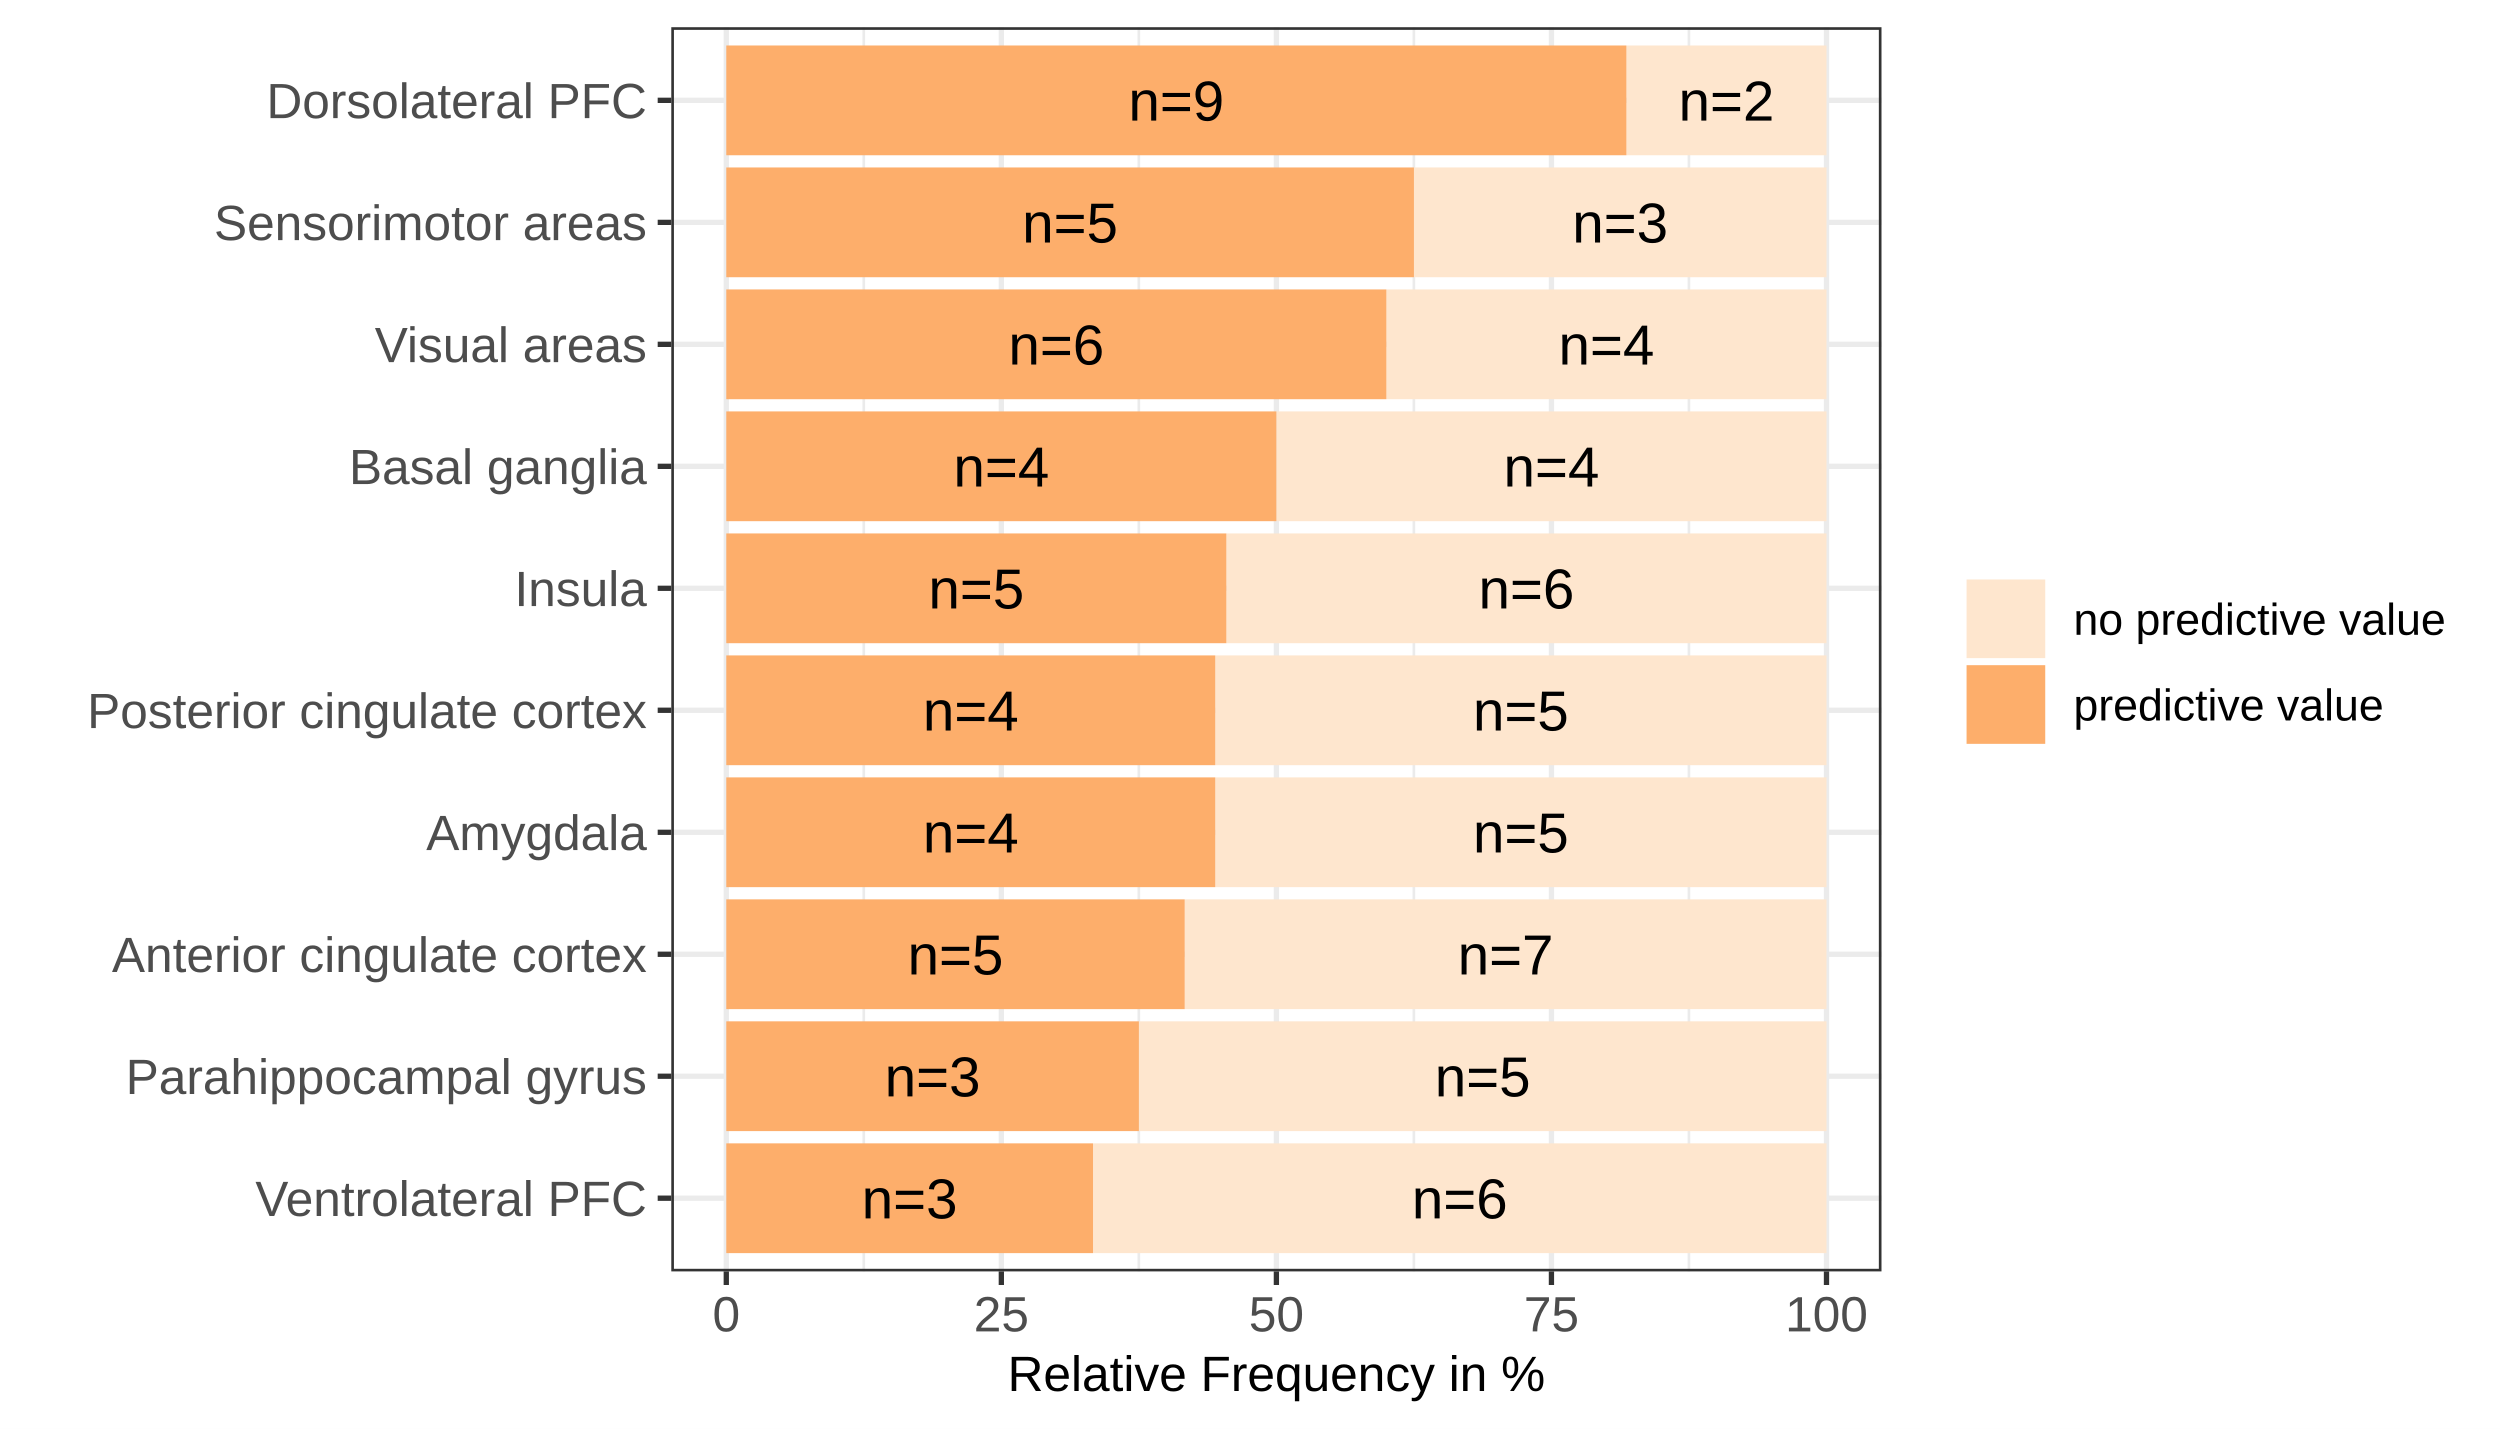
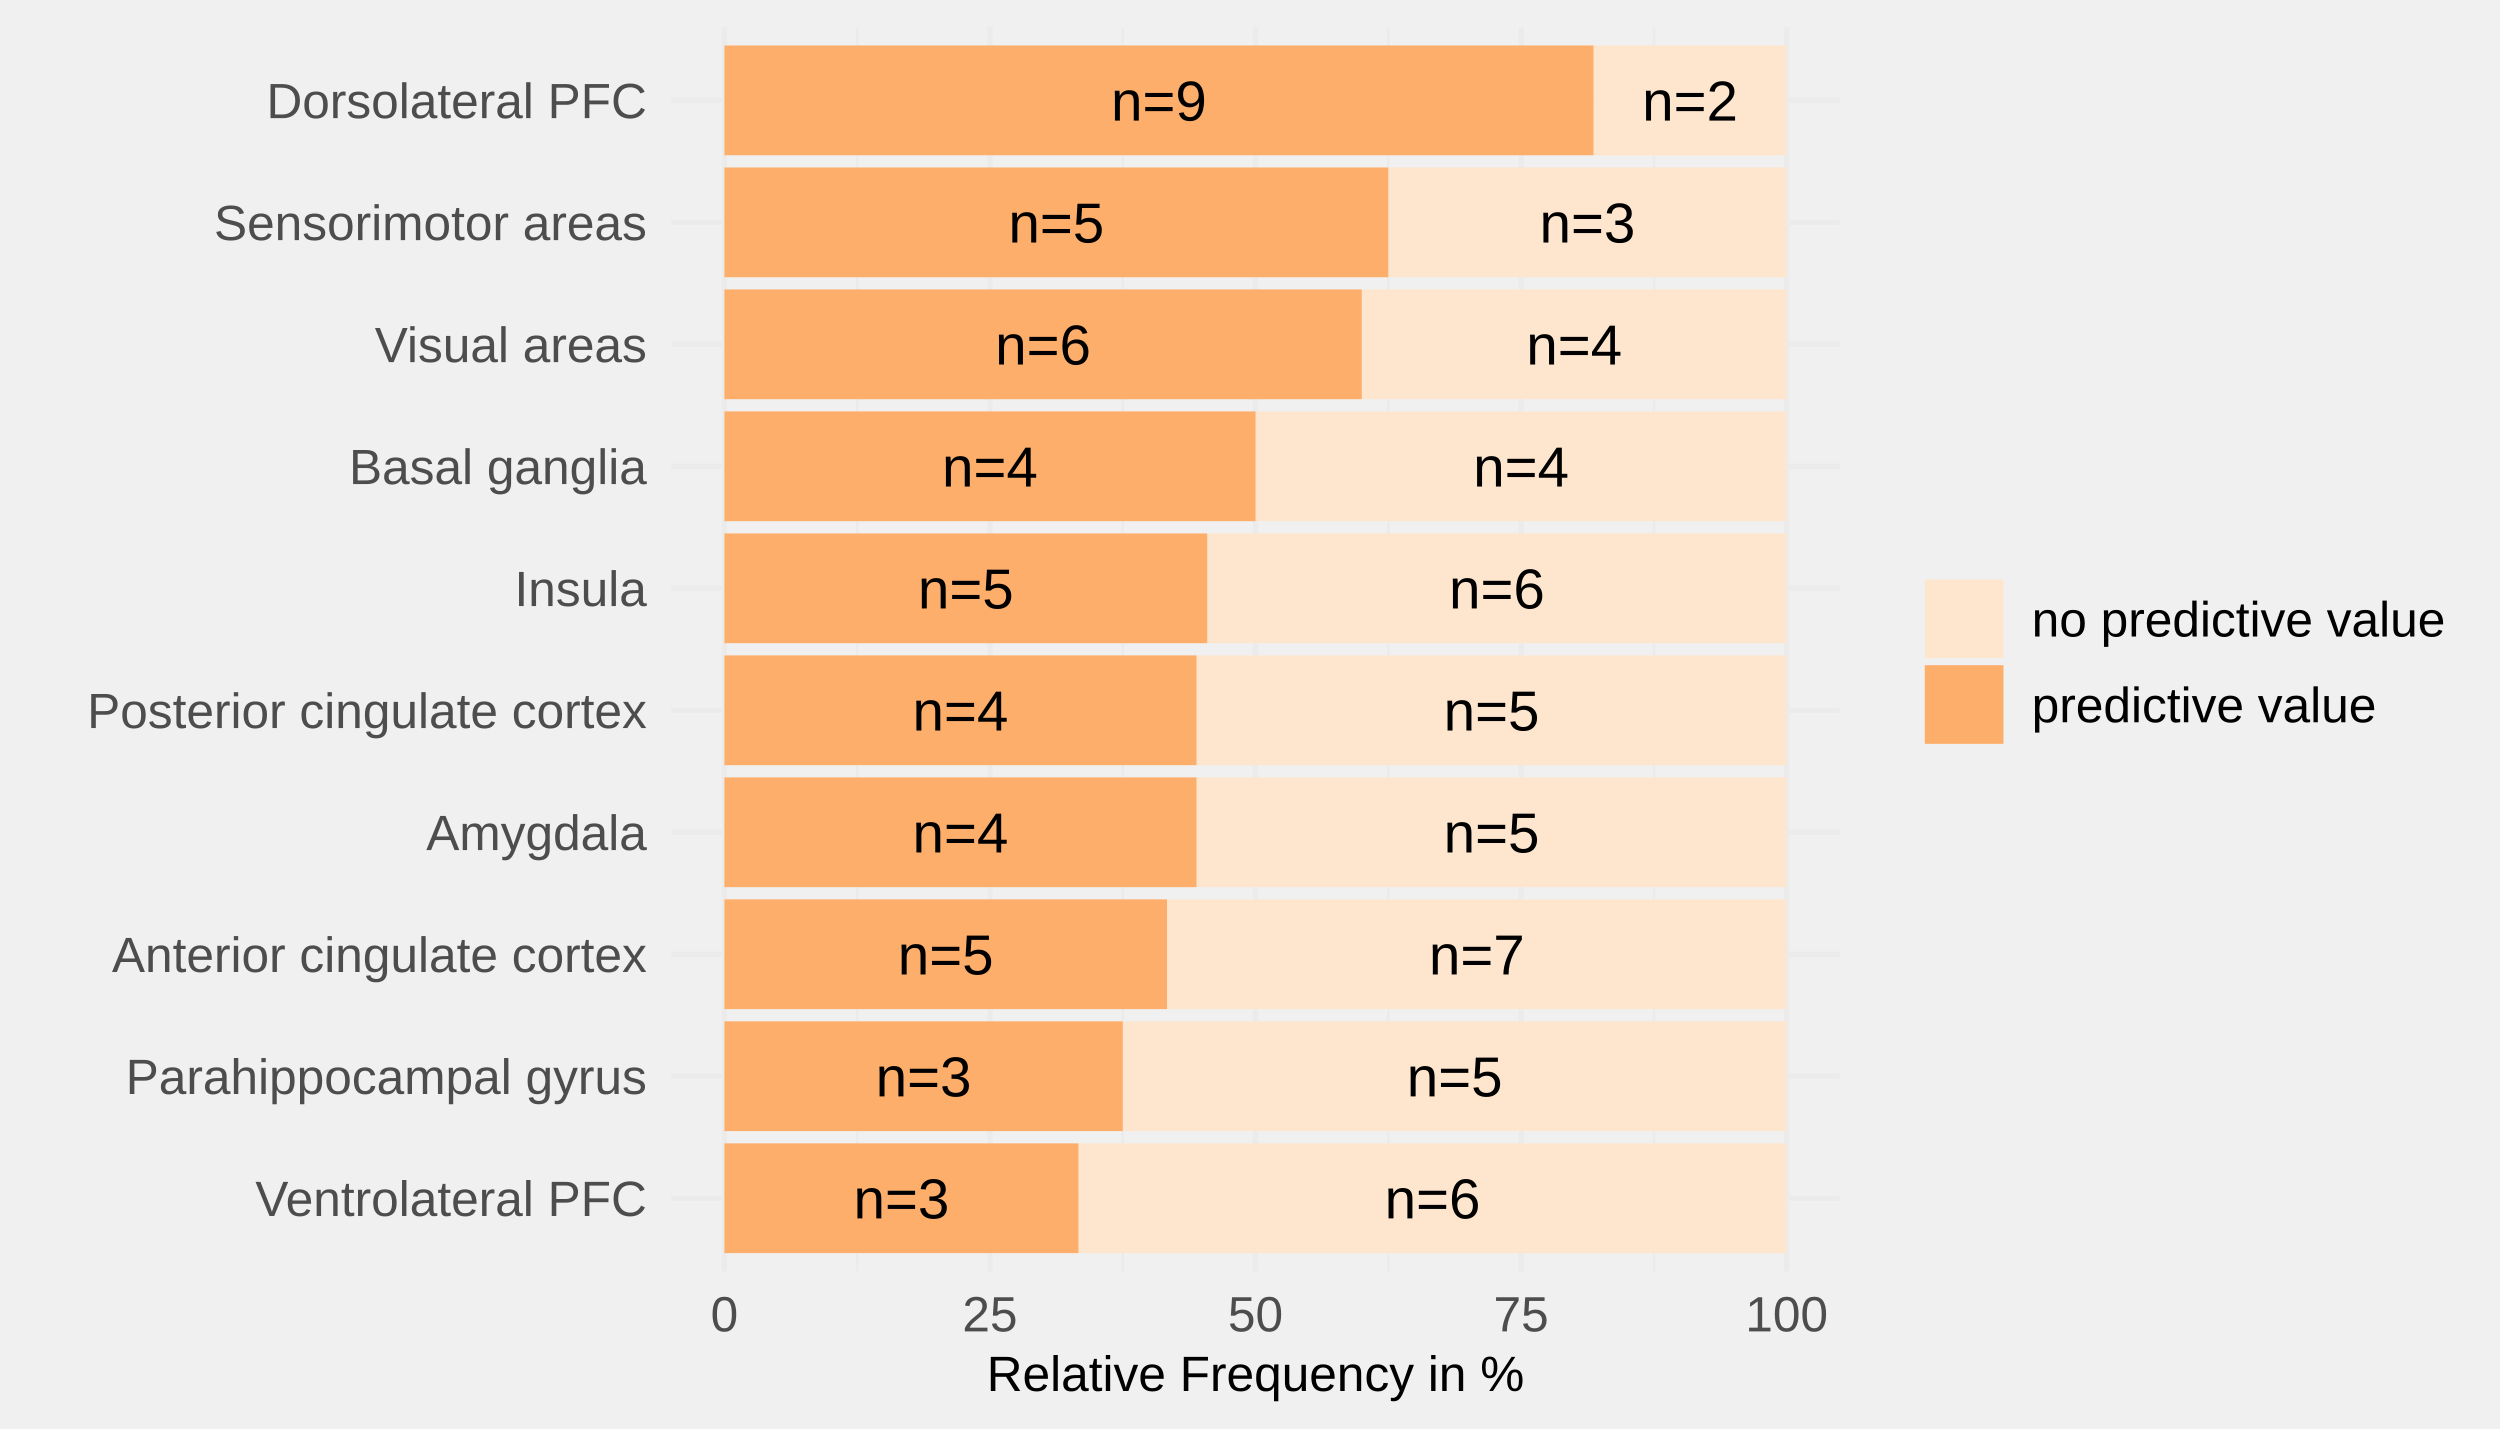
<svg xmlns="http://www.w3.org/2000/svg" class="svglite" width="504.00pt" height="288.00pt" viewBox="0 0 504.00 288.00">
  <defs>
    <style type="text/css">
    .svglite line, .svglite polyline, .svglite polygon, .svglite path, .svglite rect, .svglite circle {
      fill: none;
      stroke: #000000;
      stroke-linecap: round;
      stroke-linejoin: round;
      stroke-miterlimit: 10.00;
    }
    .svglite text {
      white-space: pre;
    }
  </style>
  </defs>
-   <rect width="100%" height="100%" style="stroke: none; fill: #FFFFFF;" />
+   <rect width="100%" height="100%" style="stroke: none; fill: none;" />
  <defs>
    <clipPath id="cpMC4wMHw1MDQuMDB8MC4wMHwyODguMDA=">
      <rect x="0.00" y="0.00" width="504.00" height="288.00" />
    </clipPath>
  </defs>
  <g clip-path="url(#cpMC4wMHw1MDQuMDB8MC4wMHwyODguMDA=)">
-     <rect x="0.00" y="0.00" width="504.00" height="288.00" style="stroke-width: 1.07; stroke: #FFFFFF; fill: #FFFFFF;" />
-   </g>
+ </g>
  <defs>
-     <clipPath id="cpMTM1LjMzfDM3OS4zMXw1LjQ4fDI1Ni4zMg==">
-       <rect x="135.33" y="5.48" width="243.98" height="250.84" />
+     <clipPath id="cpMTM1LjMzfDM3MC44OXw1LjQ4fDI1Ni4zMg==">
+       <rect x="135.33" y="5.48" width="235.57" height="250.84" />
    </clipPath>
  </defs>
-   <g clip-path="url(#cpMTM1LjMzfDM3OS4zMXw1LjQ4fDI1Ni4zMg==)">
-     <rect x="135.33" y="5.48" width="243.98" height="250.84" style="stroke-width: 1.07; stroke: none; fill: #FFFFFF;" />
-     <polyline points="174.14,256.32 174.14,5.48 " style="stroke-width: 0.53; stroke: #EBEBEB; stroke-linecap: butt;" />
-     <polyline points="229.59,256.32 229.59,5.48 " style="stroke-width: 0.53; stroke: #EBEBEB; stroke-linecap: butt;" />
-     <polyline points="285.04,256.32 285.04,5.48 " style="stroke-width: 0.53; stroke: #EBEBEB; stroke-linecap: butt;" />
-     <polyline points="340.49,256.32 340.49,5.48 " style="stroke-width: 0.53; stroke: #EBEBEB; stroke-linecap: butt;" />
-     <polyline points="135.33,241.56 379.31,241.56 " style="stroke-width: 1.07; stroke: #EBEBEB; stroke-linecap: butt;" />
-     <polyline points="135.33,216.97 379.31,216.97 " style="stroke-width: 1.07; stroke: #EBEBEB; stroke-linecap: butt;" />
-     <polyline points="135.33,192.38 379.31,192.38 " style="stroke-width: 1.07; stroke: #EBEBEB; stroke-linecap: butt;" />
-     <polyline points="135.33,167.79 379.31,167.79 " style="stroke-width: 1.07; stroke: #EBEBEB; stroke-linecap: butt;" />
-     <polyline points="135.33,143.19 379.31,143.19 " style="stroke-width: 1.07; stroke: #EBEBEB; stroke-linecap: butt;" />
-     <polyline points="135.33,118.60 379.31,118.60 " style="stroke-width: 1.07; stroke: #EBEBEB; stroke-linecap: butt;" />
-     <polyline points="135.33,94.01 379.31,94.01 " style="stroke-width: 1.07; stroke: #EBEBEB; stroke-linecap: butt;" />
-     <polyline points="135.33,69.42 379.31,69.42 " style="stroke-width: 1.07; stroke: #EBEBEB; stroke-linecap: butt;" />
-     <polyline points="135.33,44.83 379.31,44.83 " style="stroke-width: 1.07; stroke: #EBEBEB; stroke-linecap: butt;" />
-     <polyline points="135.33,20.23 379.31,20.23 " style="stroke-width: 1.07; stroke: #EBEBEB; stroke-linecap: butt;" />
-     <polyline points="146.42,256.32 146.42,5.48 " style="stroke-width: 1.07; stroke: #EBEBEB; stroke-linecap: butt;" />
-     <polyline points="201.87,256.32 201.87,5.48 " style="stroke-width: 1.07; stroke: #EBEBEB; stroke-linecap: butt;" />
-     <polyline points="257.32,256.32 257.32,5.48 " style="stroke-width: 1.07; stroke: #EBEBEB; stroke-linecap: butt;" />
-     <polyline points="312.77,256.32 312.77,5.48 " style="stroke-width: 1.07; stroke: #EBEBEB; stroke-linecap: butt;" />
-     <polyline points="368.22,256.32 368.22,5.48 " style="stroke-width: 1.07; stroke: #EBEBEB; stroke-linecap: butt;" />
-     <rect x="220.35" y="230.50" width="147.87" height="22.13" style="stroke-width: 1.07; stroke: none; stroke-linecap: butt; stroke-linejoin: miter; fill: #FEE6CE;" />
-     <rect x="146.42" y="230.50" width="73.93" height="22.13" style="stroke-width: 1.07; stroke: none; stroke-linecap: butt; stroke-linejoin: miter; fill: #FDAE6B;" />
-     <rect x="229.59" y="205.90" width="138.63" height="22.13" style="stroke-width: 1.07; stroke: none; stroke-linecap: butt; stroke-linejoin: miter; fill: #FEE6CE;" />
-     <rect x="146.42" y="205.90" width="83.18" height="22.13" style="stroke-width: 1.07; stroke: none; stroke-linecap: butt; stroke-linejoin: miter; fill: #FDAE6B;" />
-     <rect x="238.84" y="181.31" width="129.38" height="22.13" style="stroke-width: 1.07; stroke: none; stroke-linecap: butt; stroke-linejoin: miter; fill: #FEE6CE;" />
-     <rect x="146.42" y="181.31" width="92.42" height="22.13" style="stroke-width: 1.07; stroke: none; stroke-linecap: butt; stroke-linejoin: miter; fill: #FDAE6B;" />
-     <rect x="245.00" y="156.72" width="123.22" height="22.13" style="stroke-width: 1.07; stroke: none; stroke-linecap: butt; stroke-linejoin: miter; fill: #FEE6CE;" />
-     <rect x="146.42" y="156.72" width="98.58" height="22.13" style="stroke-width: 1.07; stroke: none; stroke-linecap: butt; stroke-linejoin: miter; fill: #FDAE6B;" />
-     <rect x="245.00" y="132.13" width="123.22" height="22.13" style="stroke-width: 1.07; stroke: none; stroke-linecap: butt; stroke-linejoin: miter; fill: #FEE6CE;" />
-     <rect x="146.42" y="132.13" width="98.58" height="22.13" style="stroke-width: 1.07; stroke: none; stroke-linecap: butt; stroke-linejoin: miter; fill: #FDAE6B;" />
-     <rect x="247.24" y="107.54" width="120.98" height="22.13" style="stroke-width: 1.07; stroke: none; stroke-linecap: butt; stroke-linejoin: miter; fill: #FEE6CE;" />
-     <rect x="146.42" y="107.54" width="100.82" height="22.13" style="stroke-width: 1.07; stroke: none; stroke-linecap: butt; stroke-linejoin: miter; fill: #FDAE6B;" />
-     <rect x="257.32" y="82.94" width="110.90" height="22.13" style="stroke-width: 1.07; stroke: none; stroke-linecap: butt; stroke-linejoin: miter; fill: #FEE6CE;" />
-     <rect x="146.42" y="82.94" width="110.90" height="22.13" style="stroke-width: 1.07; stroke: none; stroke-linecap: butt; stroke-linejoin: miter; fill: #FDAE6B;" />
-     <rect x="279.50" y="58.35" width="88.72" height="22.13" style="stroke-width: 1.07; stroke: none; stroke-linecap: butt; stroke-linejoin: miter; fill: #FEE6CE;" />
-     <rect x="146.42" y="58.35" width="133.08" height="22.13" style="stroke-width: 1.07; stroke: none; stroke-linecap: butt; stroke-linejoin: miter; fill: #FDAE6B;" />
-     <rect x="285.04" y="33.76" width="83.18" height="22.13" style="stroke-width: 1.07; stroke: none; stroke-linecap: butt; stroke-linejoin: miter; fill: #FEE6CE;" />
-     <rect x="146.42" y="33.76" width="138.63" height="22.13" style="stroke-width: 1.07; stroke: none; stroke-linecap: butt; stroke-linejoin: miter; fill: #FDAE6B;" />
-     <rect x="327.89" y="9.17" width="40.33" height="22.13" style="stroke-width: 1.07; stroke: none; stroke-linecap: butt; stroke-linejoin: miter; fill: #FEE6CE;" />
-     <rect x="146.42" y="9.17" width="181.47" height="22.13" style="stroke-width: 1.07; stroke: none; stroke-linecap: butt; stroke-linejoin: miter; fill: #FDAE6B;" />
-     <text x="294.29" y="245.63" text-anchor="middle" style="font-size: 11.38px; font-family: &quot;Arial&quot;;" textLength="19.30px" lengthAdjust="spacingAndGlyphs">n=6</text>
-     <text x="183.38" y="245.63" text-anchor="middle" style="font-size: 11.38px; font-family: &quot;Arial&quot;;" textLength="19.30px" lengthAdjust="spacingAndGlyphs">n=3</text>
-     <text x="298.91" y="221.04" text-anchor="middle" style="font-size: 11.38px; font-family: &quot;Arial&quot;;" textLength="19.30px" lengthAdjust="spacingAndGlyphs">n=5</text>
-     <text x="188.01" y="221.04" text-anchor="middle" style="font-size: 11.38px; font-family: &quot;Arial&quot;;" textLength="19.30px" lengthAdjust="spacingAndGlyphs">n=3</text>
-     <text x="303.53" y="196.45" text-anchor="middle" style="font-size: 11.38px; font-family: &quot;Arial&quot;;" textLength="19.30px" lengthAdjust="spacingAndGlyphs">n=7</text>
-     <text x="192.63" y="196.45" text-anchor="middle" style="font-size: 11.38px; font-family: &quot;Arial&quot;;" textLength="19.30px" lengthAdjust="spacingAndGlyphs">n=5</text>
-     <text x="306.61" y="171.86" text-anchor="middle" style="font-size: 11.38px; font-family: &quot;Arial&quot;;" textLength="19.30px" lengthAdjust="spacingAndGlyphs">n=5</text>
-     <text x="195.71" y="171.86" text-anchor="middle" style="font-size: 11.38px; font-family: &quot;Arial&quot;;" textLength="19.30px" lengthAdjust="spacingAndGlyphs">n=4</text>
-     <text x="306.61" y="147.27" text-anchor="middle" style="font-size: 11.38px; font-family: &quot;Arial&quot;;" textLength="19.30px" lengthAdjust="spacingAndGlyphs">n=5</text>
-     <text x="195.71" y="147.27" text-anchor="middle" style="font-size: 11.38px; font-family: &quot;Arial&quot;;" textLength="19.30px" lengthAdjust="spacingAndGlyphs">n=4</text>
-     <text x="307.73" y="122.67" text-anchor="middle" style="font-size: 11.38px; font-family: &quot;Arial&quot;;" textLength="19.30px" lengthAdjust="spacingAndGlyphs">n=6</text>
-     <text x="196.83" y="122.67" text-anchor="middle" style="font-size: 11.38px; font-family: &quot;Arial&quot;;" textLength="19.30px" lengthAdjust="spacingAndGlyphs">n=5</text>
-     <text x="312.77" y="98.08" text-anchor="middle" style="font-size: 11.38px; font-family: &quot;Arial&quot;;" textLength="19.30px" lengthAdjust="spacingAndGlyphs">n=4</text>
-     <text x="201.87" y="98.08" text-anchor="middle" style="font-size: 11.38px; font-family: &quot;Arial&quot;;" textLength="19.30px" lengthAdjust="spacingAndGlyphs">n=4</text>
-     <text x="323.86" y="73.49" text-anchor="middle" style="font-size: 11.38px; font-family: &quot;Arial&quot;;" textLength="19.30px" lengthAdjust="spacingAndGlyphs">n=4</text>
-     <text x="212.96" y="73.49" text-anchor="middle" style="font-size: 11.38px; font-family: &quot;Arial&quot;;" textLength="19.30px" lengthAdjust="spacingAndGlyphs">n=6</text>
-     <text x="326.63" y="48.90" text-anchor="middle" style="font-size: 11.38px; font-family: &quot;Arial&quot;;" textLength="19.30px" lengthAdjust="spacingAndGlyphs">n=3</text>
-     <text x="215.73" y="48.90" text-anchor="middle" style="font-size: 11.38px; font-family: &quot;Arial&quot;;" textLength="19.30px" lengthAdjust="spacingAndGlyphs">n=5</text>
-     <text x="348.06" y="24.31" text-anchor="middle" style="font-size: 11.38px; font-family: &quot;Arial&quot;;" textLength="19.30px" lengthAdjust="spacingAndGlyphs">n=2</text>
-     <text x="237.15" y="24.31" text-anchor="middle" style="font-size: 11.38px; font-family: &quot;Arial&quot;;" textLength="19.30px" lengthAdjust="spacingAndGlyphs">n=9</text>
-     <rect x="135.33" y="5.48" width="243.98" height="250.84" style="stroke-width: 1.07; stroke: #333333;" />
+   <g clip-path="url(#cpMTM1LjMzfDM3MC44OXw1LjQ4fDI1Ni4zMg==)">
+     <polyline points="172.80,256.32 172.80,5.48 " style="stroke-width: 0.53; stroke: #EBEBEB; stroke-linecap: butt;" />
+     <polyline points="226.34,256.32 226.34,5.48 " style="stroke-width: 0.53; stroke: #EBEBEB; stroke-linecap: butt;" />
+     <polyline points="279.88,256.32 279.88,5.48 " style="stroke-width: 0.53; stroke: #EBEBEB; stroke-linecap: butt;" />
+     <polyline points="333.42,256.32 333.42,5.48 " style="stroke-width: 0.53; stroke: #EBEBEB; stroke-linecap: butt;" />
+     <polyline points="135.33,241.56 370.89,241.56 " style="stroke-width: 1.07; stroke: #EBEBEB; stroke-linecap: butt;" />
+     <polyline points="135.33,216.97 370.89,216.97 " style="stroke-width: 1.07; stroke: #EBEBEB; stroke-linecap: butt;" />
+     <polyline points="135.33,192.38 370.89,192.38 " style="stroke-width: 1.07; stroke: #EBEBEB; stroke-linecap: butt;" />
+     <polyline points="135.33,167.79 370.89,167.79 " style="stroke-width: 1.07; stroke: #EBEBEB; stroke-linecap: butt;" />
+     <polyline points="135.33,143.19 370.89,143.19 " style="stroke-width: 1.07; stroke: #EBEBEB; stroke-linecap: butt;" />
+     <polyline points="135.33,118.60 370.89,118.60 " style="stroke-width: 1.07; stroke: #EBEBEB; stroke-linecap: butt;" />
+     <polyline points="135.33,94.01 370.89,94.01 " style="stroke-width: 1.07; stroke: #EBEBEB; stroke-linecap: butt;" />
+     <polyline points="135.33,69.42 370.89,69.42 " style="stroke-width: 1.07; stroke: #EBEBEB; stroke-linecap: butt;" />
+     <polyline points="135.33,44.83 370.89,44.83 " style="stroke-width: 1.07; stroke: #EBEBEB; stroke-linecap: butt;" />
+     <polyline points="135.33,20.23 370.89,20.23 " style="stroke-width: 1.07; stroke: #EBEBEB; stroke-linecap: butt;" />
+     <polyline points="146.04,256.32 146.04,5.48 " style="stroke-width: 1.07; stroke: #EBEBEB; stroke-linecap: butt;" />
+     <polyline points="199.57,256.32 199.57,5.48 " style="stroke-width: 1.07; stroke: #EBEBEB; stroke-linecap: butt;" />
+     <polyline points="253.11,256.32 253.11,5.48 " style="stroke-width: 1.07; stroke: #EBEBEB; stroke-linecap: butt;" />
+     <polyline points="306.65,256.32 306.65,5.48 " style="stroke-width: 1.07; stroke: #EBEBEB; stroke-linecap: butt;" />
+     <polyline points="360.19,256.32 360.19,5.48 " style="stroke-width: 1.07; stroke: #EBEBEB; stroke-linecap: butt;" />
+     <rect x="217.42" y="230.50" width="142.77" height="22.13" style="stroke-width: 1.07; stroke: none; stroke-linecap: butt; stroke-linejoin: miter; fill: #FEE6CE;" />
+     <rect x="146.04" y="230.50" width="71.38" height="22.13" style="stroke-width: 1.07; stroke: none; stroke-linecap: butt; stroke-linejoin: miter; fill: #FDAE6B;" />
+     <rect x="226.34" y="205.90" width="133.84" height="22.13" style="stroke-width: 1.07; stroke: none; stroke-linecap: butt; stroke-linejoin: miter; fill: #FEE6CE;" />
+     <rect x="146.04" y="205.90" width="80.31" height="22.13" style="stroke-width: 1.07; stroke: none; stroke-linecap: butt; stroke-linejoin: miter; fill: #FDAE6B;" />
+     <rect x="235.26" y="181.31" width="124.92" height="22.13" style="stroke-width: 1.07; stroke: none; stroke-linecap: butt; stroke-linejoin: miter; fill: #FEE6CE;" />
+     <rect x="146.04" y="181.31" width="89.23" height="22.13" style="stroke-width: 1.07; stroke: none; stroke-linecap: butt; stroke-linejoin: miter; fill: #FDAE6B;" />
+     <rect x="241.21" y="156.72" width="118.97" height="22.13" style="stroke-width: 1.07; stroke: none; stroke-linecap: butt; stroke-linejoin: miter; fill: #FEE6CE;" />
+     <rect x="146.04" y="156.72" width="95.18" height="22.13" style="stroke-width: 1.07; stroke: none; stroke-linecap: butt; stroke-linejoin: miter; fill: #FDAE6B;" />
+     <rect x="241.21" y="132.13" width="118.97" height="22.13" style="stroke-width: 1.07; stroke: none; stroke-linecap: butt; stroke-linejoin: miter; fill: #FEE6CE;" />
+     <rect x="146.04" y="132.13" width="95.18" height="22.13" style="stroke-width: 1.07; stroke: none; stroke-linecap: butt; stroke-linejoin: miter; fill: #FDAE6B;" />
+     <rect x="243.38" y="107.54" width="116.81" height="22.13" style="stroke-width: 1.07; stroke: none; stroke-linecap: butt; stroke-linejoin: miter; fill: #FEE6CE;" />
+     <rect x="146.04" y="107.54" width="97.34" height="22.13" style="stroke-width: 1.07; stroke: none; stroke-linecap: butt; stroke-linejoin: miter; fill: #FDAE6B;" />
+     <rect x="253.11" y="82.94" width="107.08" height="22.13" style="stroke-width: 1.07; stroke: none; stroke-linecap: butt; stroke-linejoin: miter; fill: #FEE6CE;" />
+     <rect x="146.04" y="82.94" width="107.08" height="22.13" style="stroke-width: 1.07; stroke: none; stroke-linecap: butt; stroke-linejoin: miter; fill: #FDAE6B;" />
+     <rect x="274.53" y="58.35" width="85.66" height="22.13" style="stroke-width: 1.07; stroke: none; stroke-linecap: butt; stroke-linejoin: miter; fill: #FEE6CE;" />
+     <rect x="146.04" y="58.35" width="128.49" height="22.13" style="stroke-width: 1.07; stroke: none; stroke-linecap: butt; stroke-linejoin: miter; fill: #FDAE6B;" />
+     <rect x="279.88" y="33.76" width="80.31" height="22.13" style="stroke-width: 1.07; stroke: none; stroke-linecap: butt; stroke-linejoin: miter; fill: #FEE6CE;" />
+     <rect x="146.04" y="33.76" width="133.84" height="22.13" style="stroke-width: 1.07; stroke: none; stroke-linecap: butt; stroke-linejoin: miter; fill: #FDAE6B;" />
+     <rect x="321.25" y="9.17" width="38.94" height="22.13" style="stroke-width: 1.07; stroke: none; stroke-linecap: butt; stroke-linejoin: miter; fill: #FEE6CE;" />
+     <rect x="146.04" y="9.17" width="175.21" height="22.13" style="stroke-width: 1.07; stroke: none; stroke-linecap: butt; stroke-linejoin: miter; fill: #FDAE6B;" />
+     <text x="288.80" y="245.63" text-anchor="middle" style="font-size: 11.38px; font-family: &quot;Arial&quot;;" textLength="19.30px" lengthAdjust="spacingAndGlyphs">n=6</text>
+     <text x="181.73" y="245.63" text-anchor="middle" style="font-size: 11.38px; font-family: &quot;Arial&quot;;" textLength="19.30px" lengthAdjust="spacingAndGlyphs">n=3</text>
+     <text x="293.26" y="221.04" text-anchor="middle" style="font-size: 11.38px; font-family: &quot;Arial&quot;;" textLength="19.30px" lengthAdjust="spacingAndGlyphs">n=5</text>
+     <text x="186.19" y="221.04" text-anchor="middle" style="font-size: 11.38px; font-family: &quot;Arial&quot;;" textLength="19.30px" lengthAdjust="spacingAndGlyphs">n=3</text>
+     <text x="297.73" y="196.45" text-anchor="middle" style="font-size: 11.38px; font-family: &quot;Arial&quot;;" textLength="19.30px" lengthAdjust="spacingAndGlyphs">n=7</text>
+     <text x="190.65" y="196.45" text-anchor="middle" style="font-size: 11.38px; font-family: &quot;Arial&quot;;" textLength="19.30px" lengthAdjust="spacingAndGlyphs">n=5</text>
+     <text x="300.70" y="171.86" text-anchor="middle" style="font-size: 11.38px; font-family: &quot;Arial&quot;;" textLength="19.30px" lengthAdjust="spacingAndGlyphs">n=5</text>
+     <text x="193.62" y="171.86" text-anchor="middle" style="font-size: 11.38px; font-family: &quot;Arial&quot;;" textLength="19.30px" lengthAdjust="spacingAndGlyphs">n=4</text>
+     <text x="300.70" y="147.27" text-anchor="middle" style="font-size: 11.38px; font-family: &quot;Arial&quot;;" textLength="19.30px" lengthAdjust="spacingAndGlyphs">n=5</text>
+     <text x="193.62" y="147.27" text-anchor="middle" style="font-size: 11.38px; font-family: &quot;Arial&quot;;" textLength="19.30px" lengthAdjust="spacingAndGlyphs">n=4</text>
+     <text x="301.78" y="122.67" text-anchor="middle" style="font-size: 11.38px; font-family: &quot;Arial&quot;;" textLength="19.30px" lengthAdjust="spacingAndGlyphs">n=6</text>
+     <text x="194.71" y="122.67" text-anchor="middle" style="font-size: 11.38px; font-family: &quot;Arial&quot;;" textLength="19.30px" lengthAdjust="spacingAndGlyphs">n=5</text>
+     <text x="306.65" y="98.08" text-anchor="middle" style="font-size: 11.38px; font-family: &quot;Arial&quot;;" textLength="19.30px" lengthAdjust="spacingAndGlyphs">n=4</text>
+     <text x="199.57" y="98.08" text-anchor="middle" style="font-size: 11.38px; font-family: &quot;Arial&quot;;" textLength="19.30px" lengthAdjust="spacingAndGlyphs">n=4</text>
+     <text x="317.36" y="73.49" text-anchor="middle" style="font-size: 11.38px; font-family: &quot;Arial&quot;;" textLength="19.30px" lengthAdjust="spacingAndGlyphs">n=4</text>
+     <text x="210.28" y="73.49" text-anchor="middle" style="font-size: 11.38px; font-family: &quot;Arial&quot;;" textLength="19.30px" lengthAdjust="spacingAndGlyphs">n=6</text>
+     <text x="320.03" y="48.90" text-anchor="middle" style="font-size: 11.38px; font-family: &quot;Arial&quot;;" textLength="19.30px" lengthAdjust="spacingAndGlyphs">n=3</text>
+     <text x="212.96" y="48.90" text-anchor="middle" style="font-size: 11.38px; font-family: &quot;Arial&quot;;" textLength="19.30px" lengthAdjust="spacingAndGlyphs">n=5</text>
+     <text x="340.72" y="24.31" text-anchor="middle" style="font-size: 11.38px; font-family: &quot;Arial&quot;;" textLength="19.30px" lengthAdjust="spacingAndGlyphs">n=2</text>
+     <text x="233.64" y="24.31" text-anchor="middle" style="font-size: 11.38px; font-family: &quot;Arial&quot;;" textLength="19.30px" lengthAdjust="spacingAndGlyphs">n=9</text>
  </g>
  <g clip-path="url(#cpMC4wMHw1MDQuMDB8MC4wMHwyODguMDA=)">
    <text x="130.40" y="245.14" text-anchor="end" style="font-size: 10.00px;fill: #4D4D4D; font-family: &quot;Arial&quot;;" textLength="78.96px" lengthAdjust="spacingAndGlyphs">Ventrolateral PFC</text>
    <text x="130.40" y="220.55" text-anchor="end" style="font-size: 10.00px;fill: #4D4D4D; font-family: &quot;Arial&quot;;" textLength="105.13px" lengthAdjust="spacingAndGlyphs">Parahippocampal gyrus</text>
    <text x="130.40" y="195.96" text-anchor="end" style="font-size: 10.00px;fill: #4D4D4D; font-family: &quot;Arial&quot;;" textLength="107.91px" lengthAdjust="spacingAndGlyphs">Anterior cingulate cortex</text>
    <text x="130.40" y="171.37" text-anchor="end" style="font-size: 10.00px;fill: #4D4D4D; font-family: &quot;Arial&quot;;" textLength="44.49px" lengthAdjust="spacingAndGlyphs">Amygdala</text>
    <text x="130.40" y="146.78" text-anchor="end" style="font-size: 10.00px;fill: #4D4D4D; font-family: &quot;Arial&quot;;" textLength="112.91px" lengthAdjust="spacingAndGlyphs">Posterior cingulate cortex</text>
    <text x="130.40" y="122.18" text-anchor="end" style="font-size: 10.00px;fill: #4D4D4D; font-family: &quot;Arial&quot;;" textLength="26.70px" lengthAdjust="spacingAndGlyphs">Insula</text>
    <text x="130.40" y="97.59" text-anchor="end" style="font-size: 10.00px;fill: #4D4D4D; font-family: &quot;Arial&quot;;" textLength="60.08px" lengthAdjust="spacingAndGlyphs">Basal ganglia</text>
    <text x="130.40" y="73.00" text-anchor="end" style="font-size: 10.00px;fill: #4D4D4D; font-family: &quot;Arial&quot;;" textLength="54.89px" lengthAdjust="spacingAndGlyphs">Visual areas</text>
    <text x="130.40" y="48.41" text-anchor="end" style="font-size: 10.00px;fill: #4D4D4D; font-family: &quot;Arial&quot;;" textLength="87.31px" lengthAdjust="spacingAndGlyphs">Sensorimotor areas</text>
    <text x="130.40" y="23.82" text-anchor="end" style="font-size: 10.00px;fill: #4D4D4D; font-family: &quot;Arial&quot;;" textLength="76.72px" lengthAdjust="spacingAndGlyphs">Dorsolateral PFC</text>
-     <polyline points="132.59,241.56 135.33,241.56 " style="stroke-width: 1.07; stroke: #333333; stroke-linecap: butt;" />
-     <polyline points="132.59,216.97 135.33,216.97 " style="stroke-width: 1.07; stroke: #333333; stroke-linecap: butt;" />
-     <polyline points="132.59,192.38 135.33,192.38 " style="stroke-width: 1.07; stroke: #333333; stroke-linecap: butt;" />
-     <polyline points="132.59,167.79 135.33,167.79 " style="stroke-width: 1.07; stroke: #333333; stroke-linecap: butt;" />
-     <polyline points="132.59,143.19 135.33,143.19 " style="stroke-width: 1.07; stroke: #333333; stroke-linecap: butt;" />
-     <polyline points="132.59,118.60 135.33,118.60 " style="stroke-width: 1.07; stroke: #333333; stroke-linecap: butt;" />
-     <polyline points="132.59,94.01 135.33,94.01 " style="stroke-width: 1.07; stroke: #333333; stroke-linecap: butt;" />
-     <polyline points="132.59,69.42 135.33,69.42 " style="stroke-width: 1.07; stroke: #333333; stroke-linecap: butt;" />
-     <polyline points="132.59,44.83 135.33,44.83 " style="stroke-width: 1.07; stroke: #333333; stroke-linecap: butt;" />
-     <polyline points="132.59,20.23 135.33,20.23 " style="stroke-width: 1.07; stroke: #333333; stroke-linecap: butt;" />
-     <polyline points="146.42,259.06 146.42,256.32 " style="stroke-width: 1.07; stroke: #333333; stroke-linecap: butt;" />
-     <polyline points="201.87,259.06 201.87,256.32 " style="stroke-width: 1.07; stroke: #333333; stroke-linecap: butt;" />
-     <polyline points="257.32,259.06 257.32,256.32 " style="stroke-width: 1.07; stroke: #333333; stroke-linecap: butt;" />
-     <polyline points="312.77,259.06 312.77,256.32 " style="stroke-width: 1.07; stroke: #333333; stroke-linecap: butt;" />
-     <polyline points="368.22,259.06 368.22,256.32 " style="stroke-width: 1.07; stroke: #333333; stroke-linecap: butt;" />
-     <text x="146.42" y="268.41" text-anchor="middle" style="font-size: 10.00px;fill: #4D4D4D; font-family: &quot;Arial&quot;;" textLength="5.57px" lengthAdjust="spacingAndGlyphs">0</text>
-     <text x="201.87" y="268.41" text-anchor="middle" style="font-size: 10.00px;fill: #4D4D4D; font-family: &quot;Arial&quot;;" textLength="11.13px" lengthAdjust="spacingAndGlyphs">25</text>
-     <text x="257.32" y="268.41" text-anchor="middle" style="font-size: 10.00px;fill: #4D4D4D; font-family: &quot;Arial&quot;;" textLength="11.13px" lengthAdjust="spacingAndGlyphs">50</text>
-     <text x="312.77" y="268.41" text-anchor="middle" style="font-size: 10.00px;fill: #4D4D4D; font-family: &quot;Arial&quot;;" textLength="11.13px" lengthAdjust="spacingAndGlyphs">75</text>
-     <text x="368.22" y="268.41" text-anchor="middle" style="font-size: 10.00px;fill: #4D4D4D; font-family: &quot;Arial&quot;;" textLength="16.70px" lengthAdjust="spacingAndGlyphs">100</text>
-     <text x="257.32" y="280.42" text-anchor="middle" style="font-size: 10.00px; font-family: &quot;Arial&quot;;" textLength="108.45px" lengthAdjust="spacingAndGlyphs">Relative Frequency in %</text>
-     <rect x="390.27" y="105.65" width="108.25" height="50.50" style="stroke-width: 1.07; stroke: none; fill: #FFFFFF;" />
-     <rect x="395.75" y="116.11" width="17.28" height="17.28" style="stroke-width: 1.07; stroke: none; fill: #FFFFFF;" />
-     <rect x="396.46" y="116.82" width="15.86" height="15.86" style="stroke-width: 1.07; stroke: none; stroke-linecap: butt; stroke-linejoin: miter; fill: #FEE6CE;" />
-     <rect x="395.75" y="133.39" width="17.28" height="17.28" style="stroke-width: 1.07; stroke: none; fill: #FFFFFF;" />
-     <rect x="396.46" y="134.10" width="15.86" height="15.86" style="stroke-width: 1.07; stroke: none; stroke-linecap: butt; stroke-linejoin: miter; fill: #FDAE6B;" />
-     <text x="418.01" y="127.97" style="font-size: 9.00px; font-family: &quot;Arial&quot;;" textLength="75.03px" lengthAdjust="spacingAndGlyphs">no predictive value</text>
-     <text x="418.01" y="145.25" style="font-size: 9.00px; font-family: &quot;Arial&quot;;" textLength="62.52px" lengthAdjust="spacingAndGlyphs">predictive value</text>
+     <text x="146.04" y="268.41" text-anchor="middle" style="font-size: 10.00px;fill: #4D4D4D; font-family: &quot;Arial&quot;;" textLength="5.57px" lengthAdjust="spacingAndGlyphs">0</text>
+     <text x="199.57" y="268.41" text-anchor="middle" style="font-size: 10.00px;fill: #4D4D4D; font-family: &quot;Arial&quot;;" textLength="11.13px" lengthAdjust="spacingAndGlyphs">25</text>
+     <text x="253.11" y="268.41" text-anchor="middle" style="font-size: 10.00px;fill: #4D4D4D; font-family: &quot;Arial&quot;;" textLength="11.13px" lengthAdjust="spacingAndGlyphs">50</text>
+     <text x="306.65" y="268.41" text-anchor="middle" style="font-size: 10.00px;fill: #4D4D4D; font-family: &quot;Arial&quot;;" textLength="11.13px" lengthAdjust="spacingAndGlyphs">75</text>
+     <text x="360.19" y="268.41" text-anchor="middle" style="font-size: 10.00px;fill: #4D4D4D; font-family: &quot;Arial&quot;;" textLength="16.70px" lengthAdjust="spacingAndGlyphs">100</text>
+     <text x="253.11" y="280.42" text-anchor="middle" style="font-size: 10.00px; font-family: &quot;Arial&quot;;" textLength="108.45px" lengthAdjust="spacingAndGlyphs">Relative Frequency in %</text>
+     <rect x="388.04" y="116.82" width="15.86" height="15.86" style="stroke-width: 1.07; stroke: none; stroke-linecap: butt; stroke-linejoin: miter; fill: #FEE6CE;" />
+     <rect x="388.04" y="134.10" width="15.86" height="15.86" style="stroke-width: 1.07; stroke: none; stroke-linecap: butt; stroke-linejoin: miter; fill: #FDAE6B;" />
+     <text x="409.59" y="128.33" style="font-size: 10.00px; font-family: &quot;Arial&quot;;" textLength="83.45px" lengthAdjust="spacingAndGlyphs">no predictive value</text>
+     <text x="409.59" y="145.61" style="font-size: 10.00px; font-family: &quot;Arial&quot;;" textLength="69.54px" lengthAdjust="spacingAndGlyphs">predictive value</text>
  </g>
</svg>
